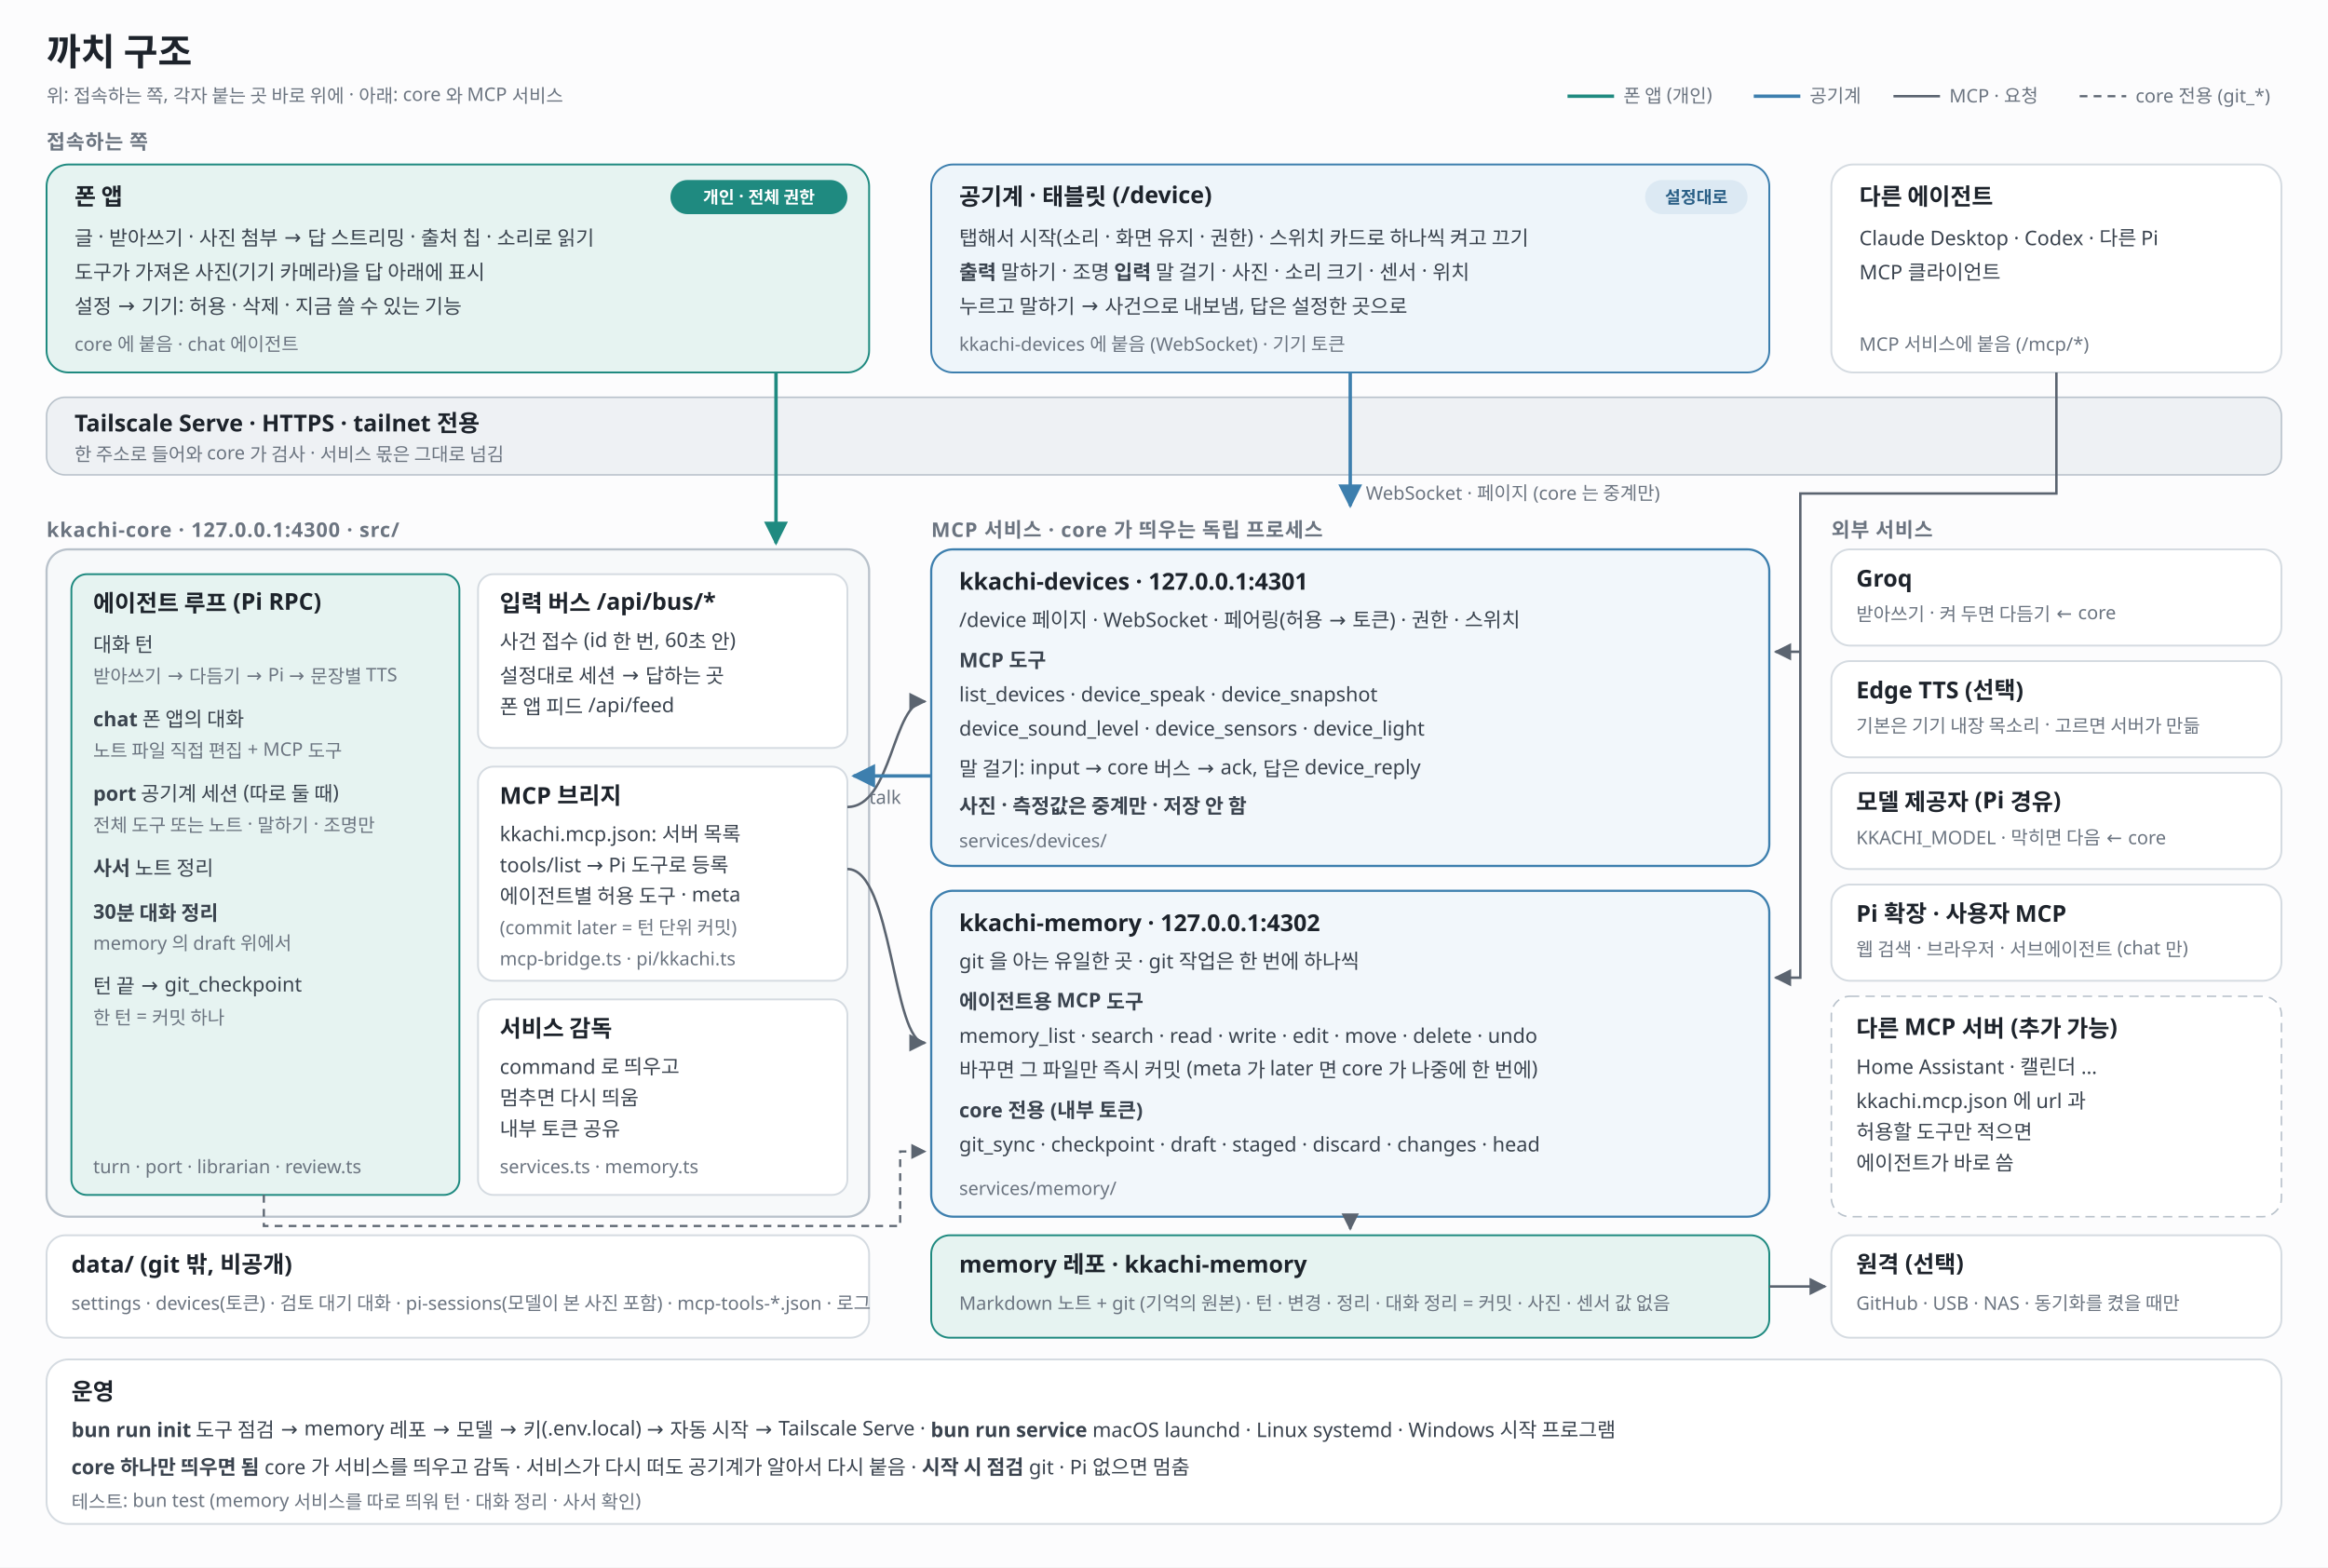
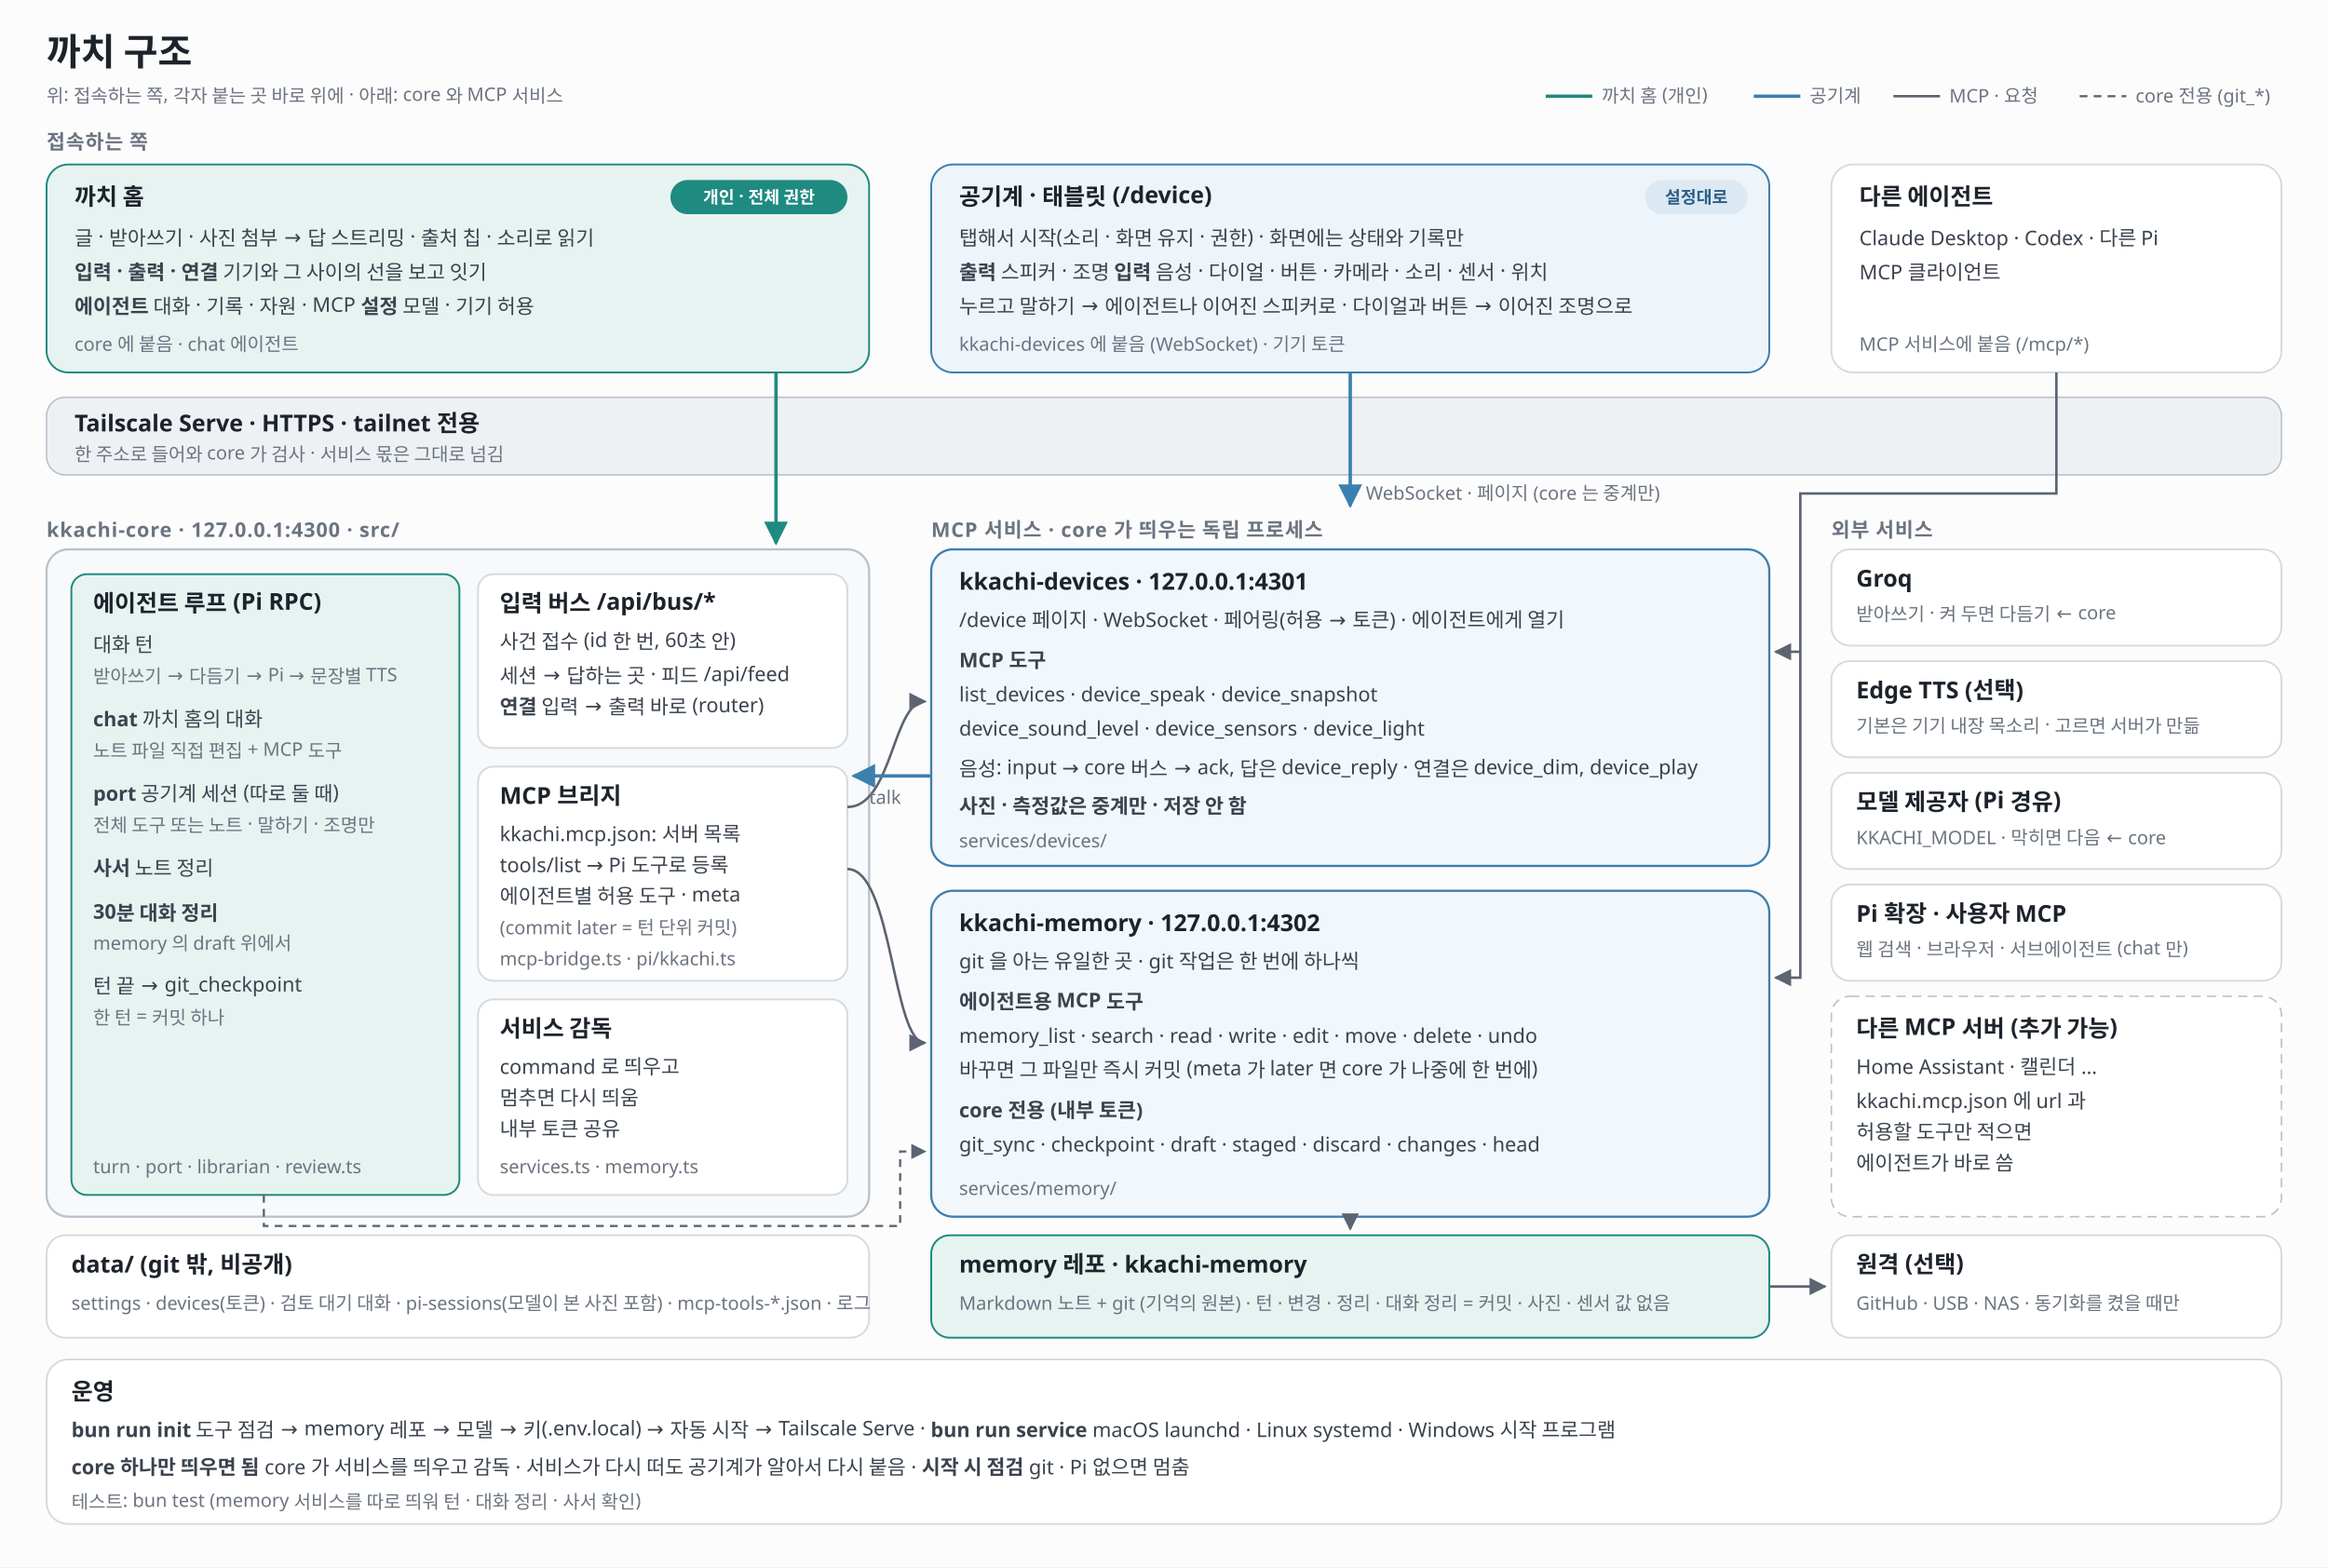
<svg xmlns="http://www.w3.org/2000/svg" viewBox="0 0 1500 1010" width="1500" height="1010" font-family="SUIT Variable, Apple SD Gothic Neo, Malgun Gothic, sans-serif">
  <defs>
    <marker id="a" viewBox="0 0 10 10" refX="9" refY="5" markerWidth="7" markerHeight="7" orient="auto-start-reverse">
      <path d="M0 0L10 5L0 10z" fill="#5b6470" />
    </marker>
    <marker id="t" viewBox="0 0 10 10" refX="9" refY="5" markerWidth="7" markerHeight="7" orient="auto-start-reverse">
      <path d="M0 0L10 5L0 10z" fill="#1f8a80" />
    </marker>
    <marker id="b" viewBox="0 0 10 10" refX="9" refY="5" markerWidth="7" markerHeight="7" orient="auto-start-reverse">
      <path d="M0 0L10 5L0 10z" fill="#3d7fae" />
    </marker>
    <style>
      .h { font-size: 15px; font-weight: 700; fill: #1d232b; }
      .t { font-size: 13px; fill: #3a434e; }
      .m { font-size: 12px; fill: #6b7480; }
      .col { font-size: 13px; font-weight: 700; fill: #6b7480; letter-spacing: .04em; }
      .box { fill: #ffffff; stroke: #d5dbe1; stroke-width: 1.2; }
      .sub { fill: #f3f5f7; }
      .core { fill: #f7f9fa; stroke: #b9c2cb; stroke-width: 1.4; }
      .svc { fill: #f2f7fb; stroke: #3d7fae; stroke-width: 1.4; }
      .teal { fill: #e6f3f1; stroke: #1f8a80; stroke-width: 1.2; }
      .badge { font-size: 11px; font-weight: 700; }
      .ln { stroke: #5b6470; stroke-width: 1.6; fill: none; }
      .lt { stroke: #1f8a80; stroke-width: 2.2; fill: none; }
      .lb { stroke: #3d7fae; stroke-width: 2.2; fill: none; }
      .ld { stroke: #5b6470; stroke-width: 1.4; fill: none; stroke-dasharray: 5 4; }
    </style>
  </defs>
  <rect width="1500" height="1010" fill="#fcfcfd" />
  <text x="30" y="42" font-size="24" font-weight="800" fill="#1d232b">까치 구조</text>
  <text x="30" y="66" class="m">위: 접속하는 쪽, 각자 붙는 곳 바로 위에 · 아래: core 와 MCP 서비스</text>
-   <path d="M1010 62 H1040" class="lt" />
-   <text x="1046" y="66" class="m">폰 앱 (개인)</text>
+   <path d="M996 62 H1026" class="lt" />
+   <text x="1032" y="66" class="m">까치 홈 (개인)</text>
  <path d="M1130 62 H1160" class="lb" />
  <text x="1166" y="66" class="m">공기계</text>
  <path d="M1220 62 H1250" class="ln" />
  <text x="1256" y="66" class="m">MCP · 요청</text>
  <path d="M1340 62 H1370" class="ld" />
  <text x="1376" y="66" class="m">core 전용 (git_*)</text>
  <text x="30" y="96" class="col">접속하는 쪽</text>
  <rect x="30" y="106" width="530" height="134" rx="14" class="teal" />
-   <text x="48" y="132" class="h">폰 앱</text>
+   <text x="48" y="132" class="h">까치 홈</text>
  <rect x="432" y="116" width="114" height="22" rx="11" fill="#1f8a80" />
  <text x="489" y="131" class="badge" fill="#fff" text-anchor="middle">개인 · 전체 권한</text>
  <text x="48" y="158" class="t">글 · 받아쓰기 · 사진 첨부 → 답 스트리밍 · 출처 칩 · 소리로 읽기</text>
-   <text x="48" y="180" class="t">도구가 가져온 사진(기기 카메라)을 답 아래에 표시</text>
-   <text x="48" y="202" class="t">설정 → 기기: 허용 · 삭제 · 지금 쓸 수 있는 기능</text>
+   <text x="48" y="180" class="t">
+     <tspan font-weight="700">입력 · 출력 · 연결</tspan> 기기와 그 사이의 선을 보고 잇기</text>
+   <text x="48" y="202" class="t">
+     <tspan font-weight="700">에이전트</tspan> 대화 · 기록 · 자원 · MCP    <tspan font-weight="700">설정</tspan> 모델 · 기기 허용</text>
  <text x="48" y="226" class="m">core 에 붙음 · chat 에이전트</text>
  <rect x="600" y="106" width="540" height="134" rx="14" fill="#eef5fa" stroke="#3d7fae" stroke-width="1.2" />
  <text x="618" y="132" class="h">공기계 · 태블릿 (/device)</text>
  <rect x="1060" y="116" width="66" height="22" rx="11" fill="#dce9f3" />
  <text x="1093" y="131" class="badge" fill="#2a5f86" text-anchor="middle">설정대로</text>
-   <text x="618" y="158" class="t">탭해서 시작(소리 · 화면 유지 · 권한) · 스위치 카드로 하나씩 켜고 끄기</text>
+   <text x="618" y="158" class="t">탭해서 시작(소리 · 화면 유지 · 권한) · 화면에는 상태와 기록만</text>
  <text x="618" y="180" class="t">
-     <tspan font-weight="700">출력</tspan> 말하기 · 조명    <tspan font-weight="700">입력</tspan> 말 걸기 · 사진 · 소리 크기 · 센서 · 위치</text>
-   <text x="618" y="202" class="t">누르고 말하기 → 사건으로 내보냄, 답은 설정한 곳으로</text>
+     <tspan font-weight="700">출력</tspan> 스피커 · 조명    <tspan font-weight="700">입력</tspan> 음성 · 다이얼 · 버튼 · 카메라 · 소리 · 센서 · 위치</text>
+   <text x="618" y="202" class="t">누르고 말하기 → 에이전트나 이어진 스피커로 · 다이얼과 버튼 → 이어진 조명으로</text>
  <text x="618" y="226" class="m">kkachi-devices 에 붙음 (WebSocket) · 기기 토큰</text>
  <rect x="1180" y="106" width="290" height="134" rx="14" class="box" />
  <text x="1198" y="132" class="h">다른 에이전트</text>
  <text x="1198" y="158" class="t">Claude Desktop · Codex · 다른 Pi</text>
  <text x="1198" y="180" class="t">MCP 클라이언트</text>
  <text x="1198" y="226" class="m">MCP 서비스에 붙음 (/mcp/*)</text>
  <rect x="30" y="256" width="1440" height="50" rx="12" fill="#eef1f4" stroke="#b9c2cb" />
  <text x="48" y="278" class="h">Tailscale Serve · HTTPS · tailnet 전용</text>
  <text x="48" y="297" class="m">한 주소로 들어와 core 가 검사 · 서비스 몫은 그대로 넘김</text>
  <path d="M500 240 V350" class="lt" marker-end="url(#t)" />
  <path d="M870 240 V326" class="lb" marker-end="url(#b)" />
  <text x="880" y="322" class="m" fill="#2a5f86">WebSocket · 페이지 (core 는 중계만)</text>
  <path d="M1325 240 V318 H1160 V630 H1144" class="ln" marker-end="url(#a)" />
  <path d="M1160 420 H1144" class="ln" marker-end="url(#a)" />
  <text x="30" y="346" class="col">kkachi-core · 127.0.0.1:4300 · src/</text>
  <rect x="30" y="354" width="530" height="430" rx="14" class="core" />
  <rect x="46" y="370" width="250" height="400" rx="10" class="teal" />
  <text x="60" y="394" class="h">에이전트 루프 (Pi RPC)</text>
  <text x="60" y="420" class="t">대화 턴</text>
  <text x="60" y="440" class="m">받아쓰기 → 다듬기 → Pi → 문장별 TTS</text>
  <text x="60" y="468" class="t">
-     <tspan font-weight="700">chat</tspan> 폰 앱의 대화</text>
+     <tspan font-weight="700">chat</tspan> 까치 홈의 대화</text>
  <text x="60" y="488" class="m">노트 파일 직접 편집 + MCP 도구</text>
  <text x="60" y="516" class="t">
    <tspan font-weight="700">port</tspan> 공기계 세션 (따로 둘 때)</text>
  <text x="60" y="536" class="m">전체 도구 또는 노트 · 말하기 · 조명만</text>
  <text x="60" y="564" class="t">
    <tspan font-weight="700">사서</tspan> 노트 정리</text>
  <text x="60" y="592" class="t">
    <tspan font-weight="700">30분 대화 정리</tspan>
  </text>
  <text x="60" y="612" class="m">memory 의 draft 위에서</text>
  <text x="60" y="640" class="t">턴 끝 → git_checkpoint</text>
  <text x="60" y="660" class="m">한 턴 = 커밋 하나</text>
  <text x="60" y="756" class="m">turn · port · librarian · review.ts</text>
  <rect x="308" y="370" width="238" height="112" rx="10" class="box" />
  <text x="322" y="394" class="h">입력 버스 /api/bus/*</text>
  <text x="322" y="418" class="t">사건 접수 (id 한 번, 60초 안)</text>
-   <text x="322" y="440" class="t">설정대로 세션 → 답하는 곳</text>
-   <text x="322" y="460" class="t">폰 앱 피드 /api/feed</text>
+   <text x="322" y="440" class="t">세션 → 답하는 곳 · 피드 /api/feed</text>
+   <text x="322" y="460" class="t">
+     <tspan font-weight="700">연결</tspan> 입력 → 출력 바로 (router)</text>
  <rect x="308" y="494" width="238" height="138" rx="10" class="box" />
  <text x="322" y="518" class="h">MCP 브리지</text>
  <text x="322" y="542" class="t">kkachi.mcp.json: 서버 목록</text>
  <text x="322" y="562" class="t">tools/list → Pi 도구로 등록</text>
  <text x="322" y="582" class="t">에이전트별 허용 도구 · meta</text>
  <text x="322" y="602" class="m">(commit later = 턴 단위 커밋)</text>
  <text x="322" y="622" class="m">mcp-bridge.ts · pi/kkachi.ts</text>
  <rect x="308" y="644" width="238" height="126" rx="10" class="box" />
  <text x="322" y="668" class="h">서비스 감독</text>
  <text x="322" y="692" class="t">command 로 띄우고</text>
  <text x="322" y="712" class="t">멈추면 다시 띄움</text>
  <text x="322" y="732" class="t">내부 토큰 공유</text>
  <text x="322" y="756" class="m">services.ts · memory.ts</text>
  <text x="600" y="346" class="col">MCP 서비스 · core 가 띄우는 독립 프로세스</text>
  <rect x="600" y="354" width="540" height="204" rx="14" class="svc" />
  <text x="618" y="380" class="h">kkachi-devices · 127.0.0.1:4301</text>
-   <text x="618" y="404" class="t">/device 페이지 · WebSocket · 페어링(허용 → 토큰) · 권한 · 스위치</text>
+   <text x="618" y="404" class="t">/device 페이지 · WebSocket · 페어링(허용 → 토큰) · 에이전트에게 열기</text>
  <text x="618" y="430" class="t" font-weight="700">MCP 도구</text>
  <text x="618" y="452" class="t">list_devices · device_speak · device_snapshot</text>
  <text x="618" y="474" class="t">device_sound_level · device_sensors · device_light</text>
-   <text x="618" y="500" class="t">말 걸기: input → core 버스 → ack, 답은 device_reply</text>
+   <text x="618" y="500" class="t">음성: input → core 버스 → ack, 답은 device_reply · 연결은 device_dim, device_play</text>
  <text x="618" y="524" class="t" font-weight="700" fill="#1f8a80">사진 · 측정값은 중계만 · 저장 안 함</text>
  <text x="618" y="546" class="m">services/devices/</text>
  <rect x="600" y="574" width="540" height="210" rx="14" class="svc" />
  <text x="618" y="600" class="h">kkachi-memory · 127.0.0.1:4302</text>
  <text x="618" y="624" class="t">git 을 아는 유일한 곳 · git 작업은 한 번에 하나씩</text>
  <text x="618" y="650" class="t" font-weight="700">에이전트용 MCP 도구</text>
  <text x="618" y="672" class="t">memory_list · search · read · write · edit · move · delete · undo</text>
  <text x="618" y="694" class="t">바꾸면 그 파일만 즉시 커밋 (meta 가 later 면 core 가 나중에 한 번에)</text>
  <text x="618" y="720" class="t" font-weight="700">core 전용 (내부 토큰)</text>
  <text x="618" y="742" class="t">git_sync · checkpoint · draft · staged · discard · changes · head</text>
  <text x="618" y="770" class="m">services/memory/</text>
  <path d="M546 520 C 575 520, 575 452, 596 452" class="ln" marker-end="url(#a)" />
  <path d="M546 560 C 575 560, 575 672, 596 672" class="ln" marker-end="url(#a)" />
  <path d="M600 500 H550" class="lb" marker-end="url(#b)" />
  <text x="560" y="518" class="m" fill="#2a5f86">talk</text>
  <path d="M170 770 V790 H580 V742 H596" class="ld" marker-end="url(#a)" />
  <text x="1180" y="346" class="col">외부 서비스</text>
  <rect x="1180" y="354" width="290" height="62" rx="12" class="box" />
  <text x="1196" y="378" class="h">Groq</text>
  <text x="1196" y="400" class="m">받아쓰기 · 켜 두면 다듬기 ← core</text>
  <rect x="1180" y="426" width="290" height="62" rx="12" class="box" />
  <text x="1196" y="450" class="h">Edge TTS (선택)</text>
  <text x="1196" y="472" class="m">기본은 기기 내장 목소리 · 고르면 서버가 만듦</text>
  <rect x="1180" y="498" width="290" height="62" rx="12" class="box" />
  <text x="1196" y="522" class="h">모델 제공자 (Pi 경유)</text>
  <text x="1196" y="544" class="m">KKACHI_MODEL · 막히면 다음 ← core</text>
  <rect x="1180" y="570" width="290" height="62" rx="12" class="box" />
  <text x="1196" y="594" class="h">Pi 확장 · 사용자 MCP</text>
  <text x="1196" y="616" class="m">웹 검색 · 브라우저 · 서브에이전트 (chat 만)</text>
  <rect x="1180" y="642" width="290" height="142" rx="12" fill="#ffffff" stroke="#b9c2cb" stroke-dasharray="6 4" />
  <text x="1196" y="668" class="h">다른 MCP 서버 (추가 가능)</text>
  <text x="1196" y="692" class="t">Home Assistant · 캘린더 …</text>
  <text x="1196" y="714" class="t">kkachi.mcp.json 에 url 과</text>
  <text x="1196" y="734" class="t">허용할 도구만 적으면</text>
  <text x="1196" y="754" class="t">에이전트가 바로 씀</text>
  <rect x="30" y="796" width="530" height="66" rx="12" class="box" />
  <text x="46" y="820" class="h">data/ (git 밖, 비공개)</text>
  <text x="46" y="844" class="m">settings · devices(토큰) · 검토 대기 대화 · pi-sessions(모델이 본 사진 포함) · mcp-tools-*.json · 로그</text>
  <rect x="600" y="796" width="540" height="66" rx="12" class="teal" />
  <text x="618" y="820" class="h">memory 레포 · kkachi-memory</text>
  <text x="618" y="844" class="m">Markdown 노트 + git (기억의 원본) · 턴 · 변경 · 정리 · 대화 정리 = 커밋 · 사진 · 센서 값 없음</text>
  <path d="M870 784 V792" class="ln" marker-end="url(#a)" />
  <rect x="1180" y="796" width="290" height="66" rx="12" class="box" />
  <text x="1196" y="820" class="h">원격 (선택)</text>
  <text x="1196" y="844" class="m">GitHub · USB · NAS · 동기화를 켰을 때만</text>
  <path d="M1140 829 H1176" class="ln" marker-end="url(#a)" />
  <rect x="30" y="876" width="1440" height="106" rx="14" class="box" />
  <text x="46" y="902" class="h">운영</text>
  <text x="46" y="926" class="t">
    <tspan font-weight="700">bun run init</tspan>  도구 점검 → memory 레포 → 모델 → 키(.env.local) → 자동 시작 → Tailscale Serve   ·   <tspan font-weight="700">bun run service</tspan>  macOS launchd · Linux systemd · Windows 시작 프로그램</text>
  <text x="46" y="950" class="t">
    <tspan font-weight="700">core 하나만 띄우면 됨</tspan>  core 가 서비스를 띄우고 감독 · 서비스가 다시 떠도 공기계가 알아서 다시 붙음   ·   <tspan font-weight="700">시작 시 점검</tspan>  git · Pi 없으면 멈춤</text>
  <text x="46" y="972" class="m">테스트: bun test (memory 서비스를 따로 띄워 턴 · 대화 정리 · 사서 확인)</text>
</svg>
